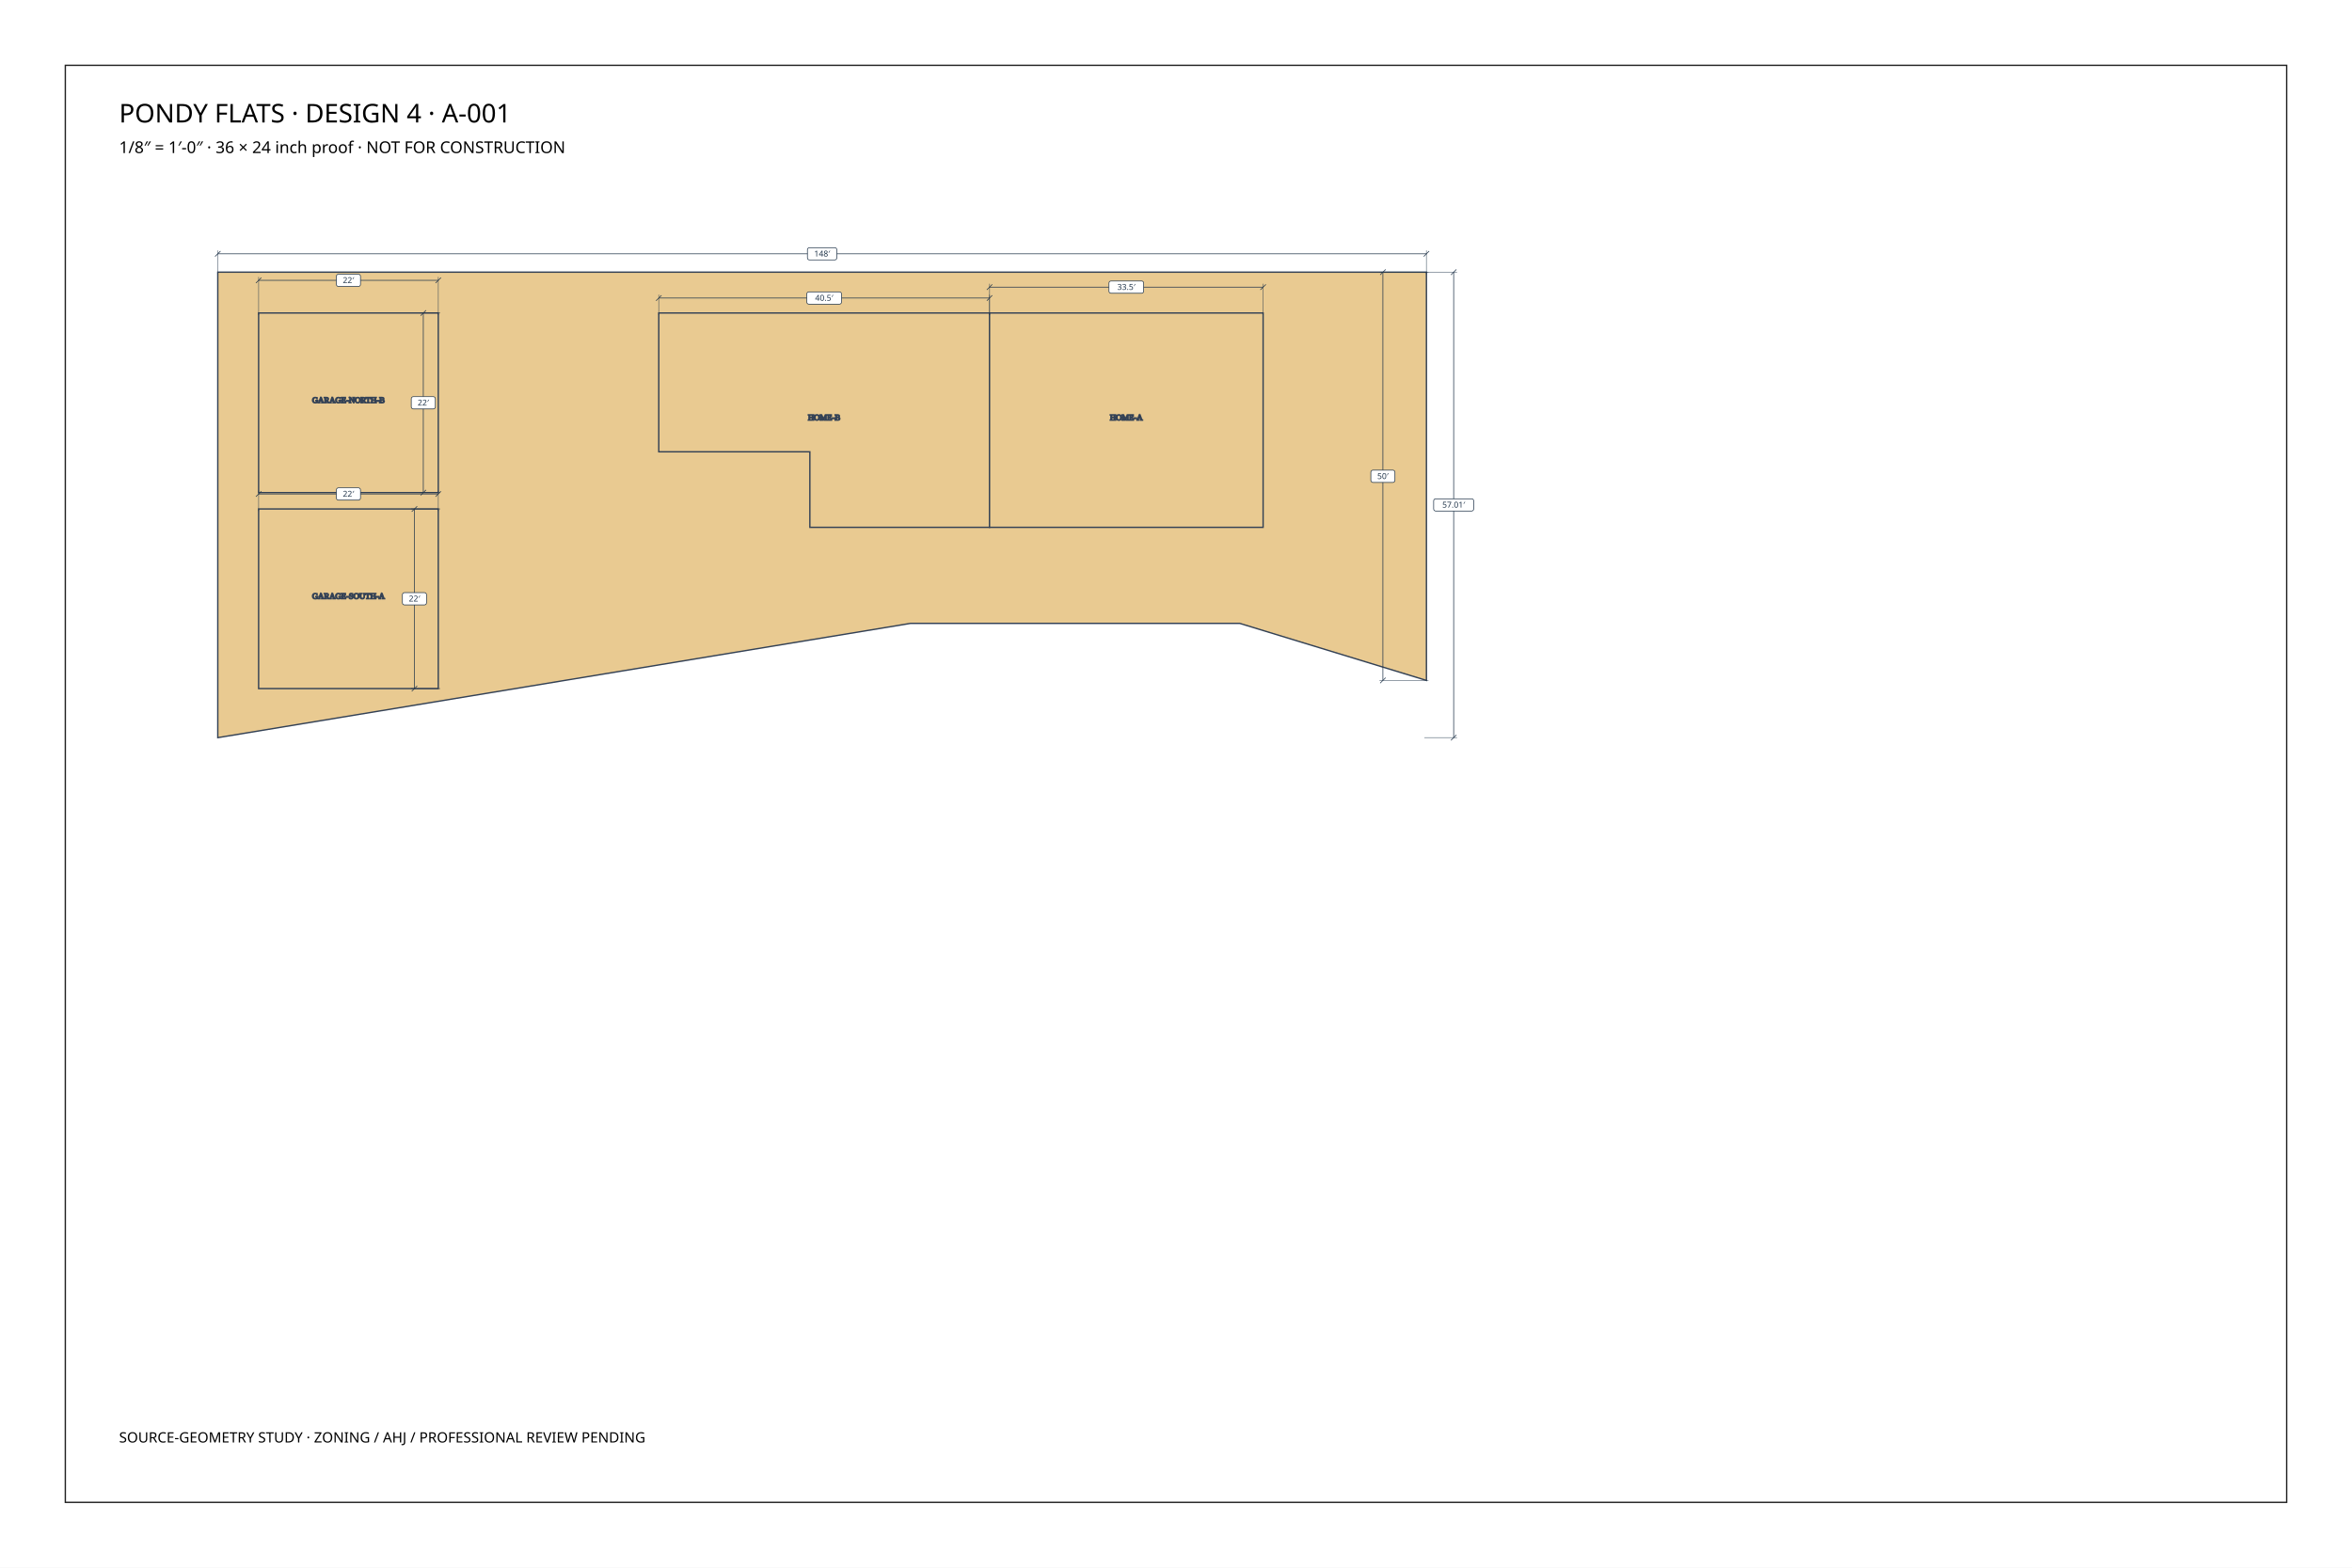
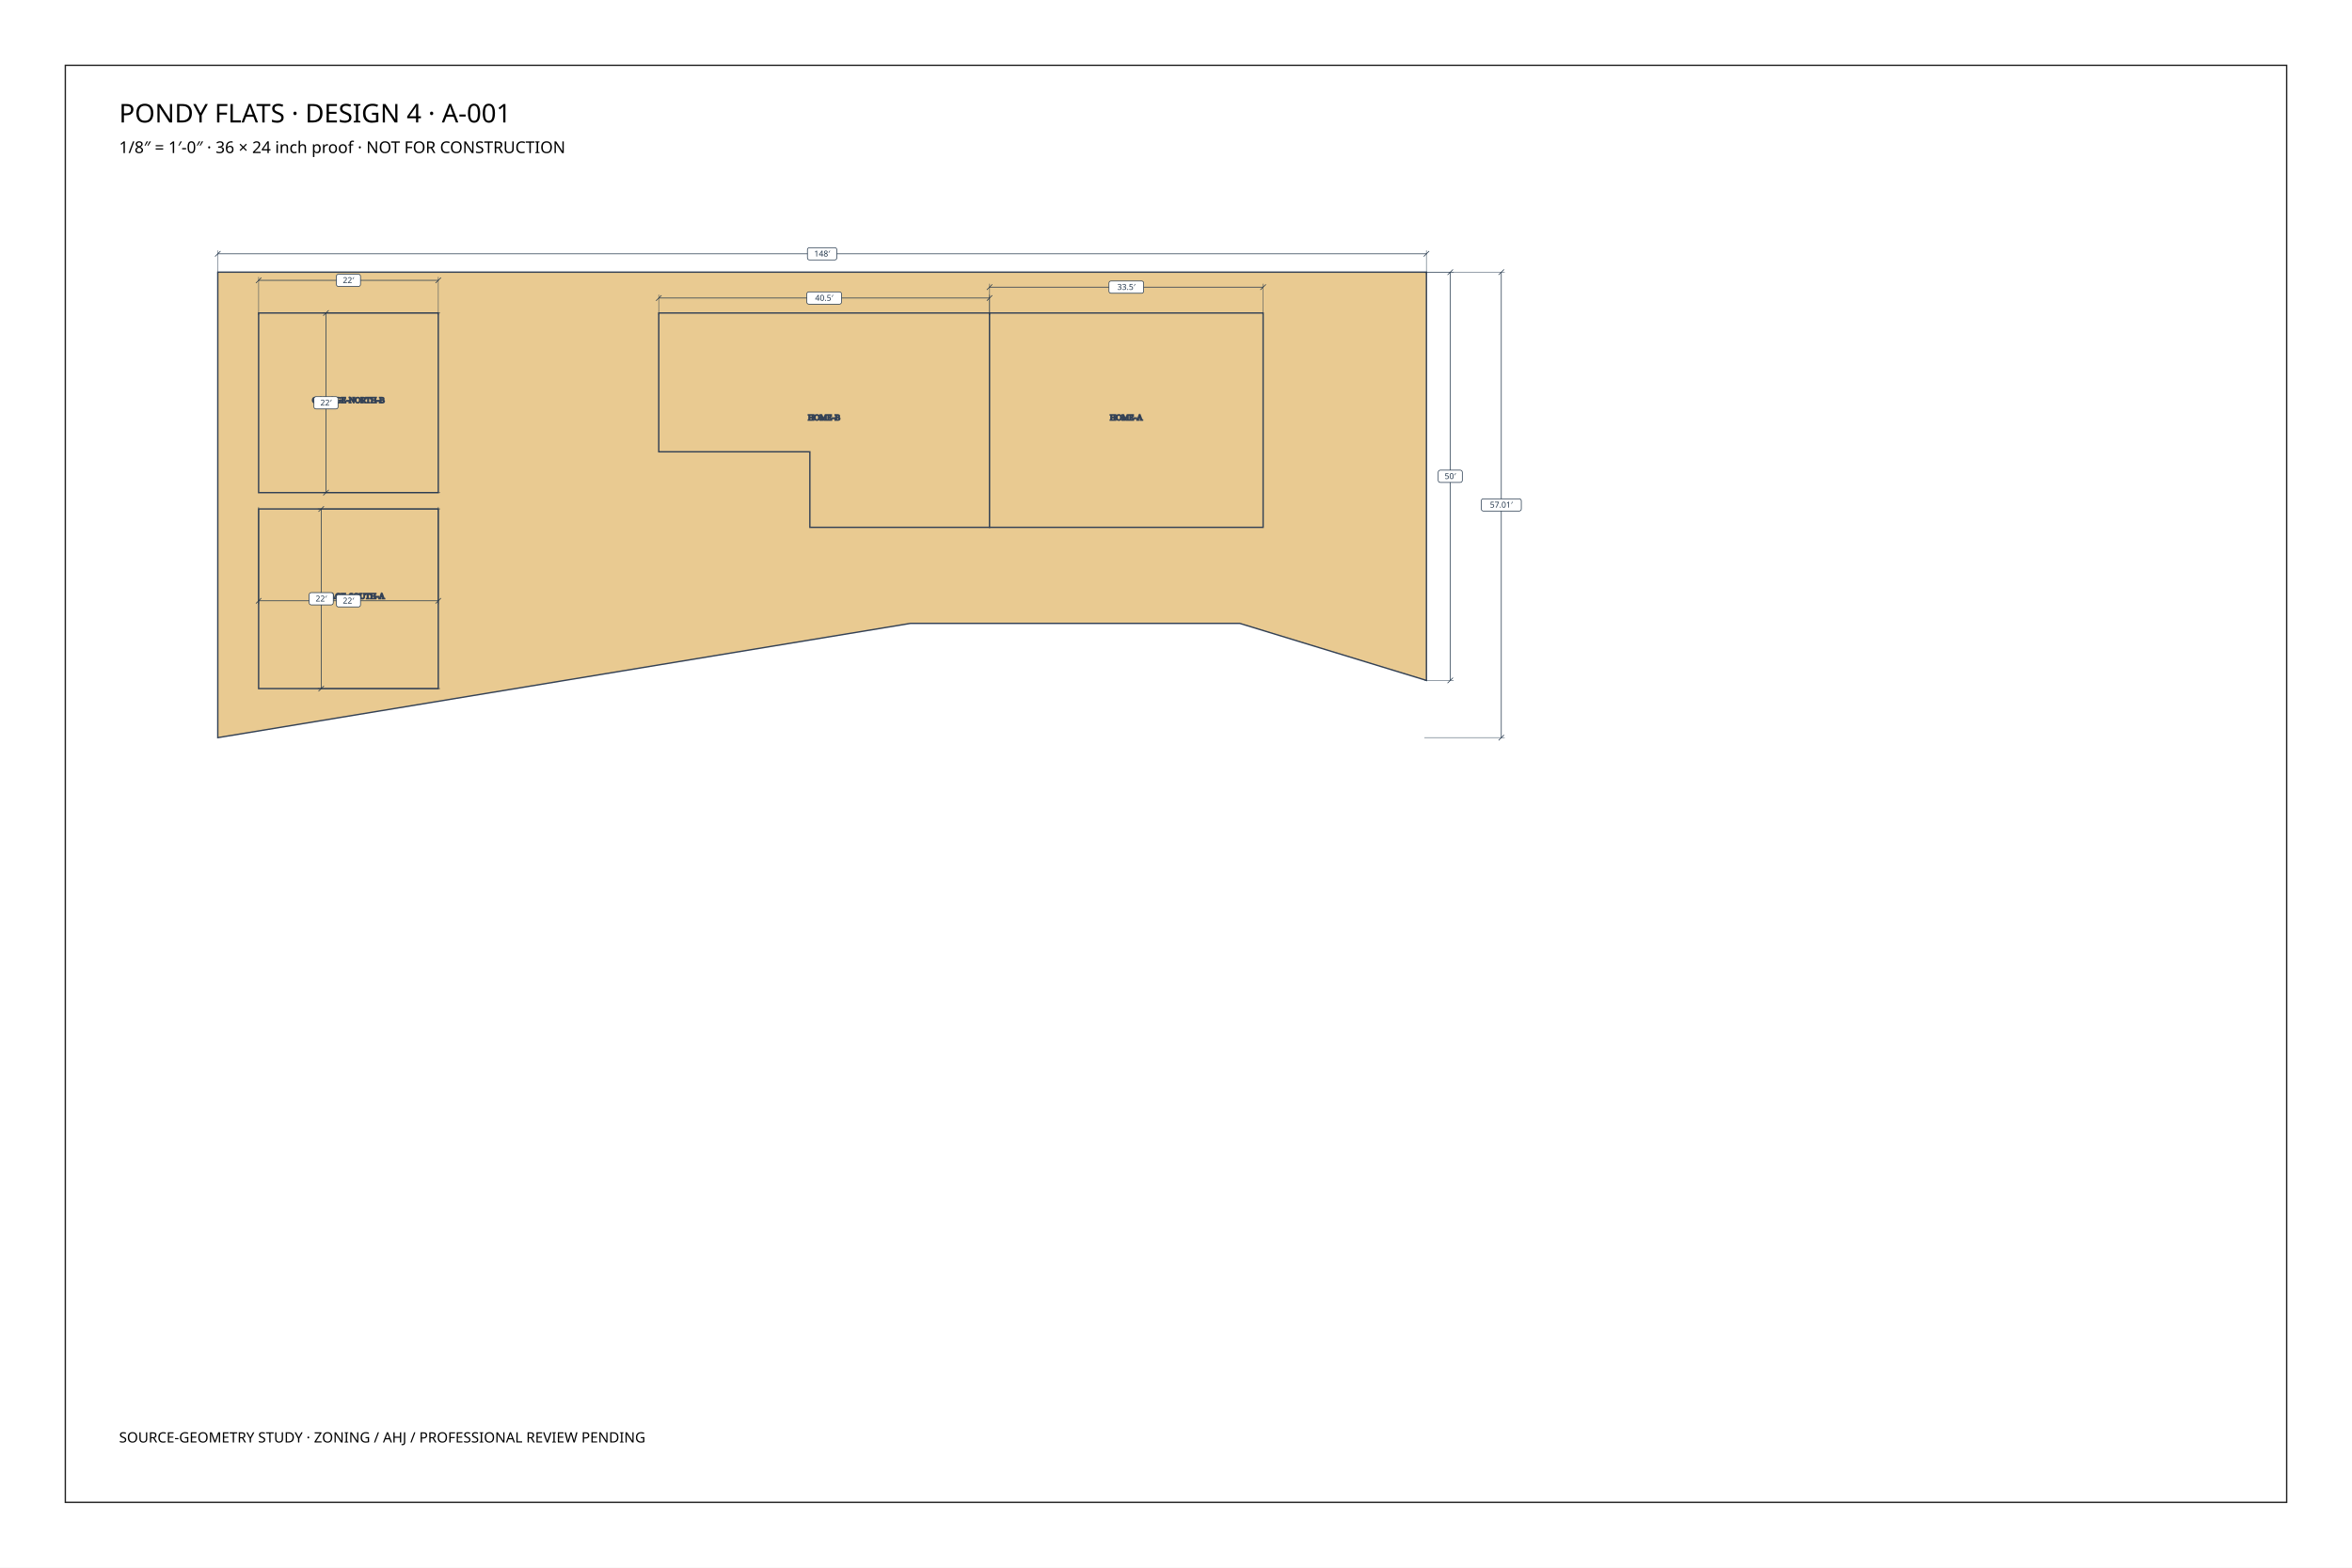
<svg xmlns="http://www.w3.org/2000/svg" width="36in" height="24in" viewBox="0 0 3456 2304">
  <rect width="3456" height="2304" fill="white" />
  <rect x="96" y="96" width="3264" height="2112" fill="none" stroke="#222" stroke-width="2" />
  <text x="175" y="180" font-family="sans-serif" font-size="38">PONDY FLATS · DESIGN 4 · A-001</text>
  <text x="175" y="225" font-family="sans-serif" font-size="24">1/8″ = 1′-0″ · 36 × 24 inch proof · NOT FOR CONSTRUCTION</text>
  <g fill="#e9ca91" stroke="#334155" stroke-width="2">
    <polygon points="320.00,400.00 2096.00,400.00 2096.00,1000.00 1821.72,916.19 1337.76,916.19 320.00,1084.12" class="parcel" />
    <polygon points="968.00,460.00 1454.00,460.00 1454.00,775.00 1190.00,775.00 1190.00,664.00 968.00,664.00" class="home" />
    <text x="1211" y="617.5" class="shape-label" text-anchor="middle">HOME-B</text>
    <polygon points="1454.00,460.00 1856.00,460.00 1856.00,775.00 1454.00,775.00" class="home" />
    <text x="1655" y="617.5" class="shape-label" text-anchor="middle">HOME-A</text>
    <polygon points="380.00,460.00 644.00,460.00 644.00,724.00 380.00,724.00" class="garage" />
    <text x="512" y="592" class="shape-label" text-anchor="middle">GARAGE-NORTH-B</text>
    <polygon points="380.00,748.00 644.00,748.00 644.00,1012.00 380.00,1012.00" class="garage" />
    <text x="512" y="880" class="shape-label" text-anchor="middle">GARAGE-SOUTH-A</text>
  </g>
  <g class="dimension-layer" fill="none" stroke="#21354a" stroke-width="1" vector-effect="non-scaling-stroke">
    <style>.dimension-layer text{font:12px system-ui,sans-serif;fill:#21354a;stroke:none}.dimension-layer .witness{opacity:.65}</style>
    <g data-dimension-id="parcel.depth" data-geometry-ref="parcel.boundary" data-value-ft="148" data-collision-lane="0">
      <line class="witness" x1="320.00" y1="403.00" x2="320.00" y2="368.00" />
      <line class="witness" x1="2096.00" y1="403.00" x2="2096.00" y2="368.00" />
      <line class="dimension-line" x1="320.00" y1="373.00" x2="2096.00" y2="373.00" />
      <line class="tick" x1="316.00" y1="377.00" x2="324.00" y2="369.00" />
      <line class="tick" x1="2092.00" y1="377.00" x2="2100.00" y2="369.00" />
      <rect x="1186.40" y="364.00" width="43.20" height="18" rx="3" fill="#fff" />
      <text x="1208.00" y="377.00" text-anchor="middle">148′</text>
    </g>
    <g data-dimension-id="parcel.overall-y-extent" data-geometry-ref="parcel.boundary" data-value-ft="57.01" data-collision-lane="0">
-       <line class="witness" x1="2093.00" y1="400.00" x2="2141.00" y2="400.00" />
-       <line class="witness" x1="2093.00" y1="1084.12" x2="2141.00" y2="1084.12" />
-       <line class="dimension-line" x1="2136.00" y1="400.00" x2="2136.00" y2="1084.12" />
-       <line class="tick" x1="2132.00" y1="404.00" x2="2140.00" y2="396.00" />
-       <line class="tick" x1="2132.00" y1="1088.12" x2="2140.00" y2="1080.12" />
-       <rect x="2106.60" y="733.06" width="58.80" height="18" rx="3" fill="#fff" />
-       <text x="2136.00" y="746.06" text-anchor="middle">57.01′</text>
+       <line class="witness" x1="2093.00" y1="400.00" x2="2211.00" y2="400.00" />
+       <line class="witness" x1="2093.00" y1="1084.12" x2="2211.00" y2="1084.12" />
+       <line class="dimension-line" x1="2206.00" y1="400.00" x2="2206.00" y2="1084.12" />
+       <line class="tick" x1="2202.00" y1="404.00" x2="2210.00" y2="396.00" />
+       <line class="tick" x1="2202.00" y1="1088.12" x2="2210.00" y2="1080.12" />
+       <rect x="2176.60" y="733.06" width="58.80" height="18" rx="3" fill="#fff" />
+       <text x="2206.00" y="746.06" text-anchor="middle">57.01′</text>
    </g>
    <g data-dimension-id="parcel.pennsylvania-frontage" data-geometry-ref="parcel.boundary" data-value-ft="50" data-collision-lane="0">
-       <line class="witness" x1="2099.00" y1="400.00" x2="2027.00" y2="400.00" />
-       <line class="witness" x1="2099.00" y1="1000.00" x2="2027.00" y2="1000.00" />
-       <line class="dimension-line" x1="2032.00" y1="400.00" x2="2032.00" y2="1000.00" />
-       <line class="tick" x1="2028.00" y1="404.00" x2="2036.00" y2="396.00" />
-       <line class="tick" x1="2028.00" y1="1004.00" x2="2036.00" y2="996.00" />
-       <rect x="2014.30" y="691.00" width="35.40" height="18" rx="3" fill="#fff" />
-       <text x="2032.00" y="704.00" text-anchor="middle">50′</text>
+       <line class="witness" x1="2093.00" y1="400.00" x2="2136.00" y2="400.00" />
+       <line class="witness" x1="2093.00" y1="1000.00" x2="2136.00" y2="1000.00" />
+       <line class="dimension-line" x1="2131.00" y1="400.00" x2="2131.00" y2="1000.00" />
+       <line class="tick" x1="2127.00" y1="404.00" x2="2135.00" y2="396.00" />
+       <line class="tick" x1="2127.00" y1="1004.00" x2="2135.00" y2="996.00" />
+       <rect x="2113.30" y="691.00" width="35.40" height="18" rx="3" fill="#fff" />
+       <text x="2131.00" y="704.00" text-anchor="middle">50′</text>
    </g>
    <g data-dimension-id="garage-a.width" data-geometry-ref="d4.garage-a.footprint" data-value-ft="22" data-collision-lane="0">
-       <line class="witness" x1="380.00" y1="751.00" x2="380.00" y2="721.00" />
-       <line class="witness" x1="644.00" y1="751.00" x2="644.00" y2="721.00" />
-       <line class="dimension-line" x1="380.00" y1="726.00" x2="644.00" y2="726.00" />
-       <line class="tick" x1="376.00" y1="730.00" x2="384.00" y2="722.00" />
-       <line class="tick" x1="640.00" y1="730.00" x2="648.00" y2="722.00" />
-       <rect x="494.30" y="717.00" width="35.40" height="18" rx="3" fill="#fff" />
-       <text x="512.00" y="730.00" text-anchor="middle">22′</text>
+       <line class="witness" x1="380.00" y1="745.00" x2="380.00" y2="888.00" />
+       <line class="witness" x1="644.00" y1="745.00" x2="644.00" y2="888.00" />
+       <line class="dimension-line" x1="380.00" y1="883.00" x2="644.00" y2="883.00" />
+       <line class="tick" x1="376.00" y1="887.00" x2="384.00" y2="879.00" />
+       <line class="tick" x1="640.00" y1="887.00" x2="648.00" y2="879.00" />
+       <rect x="494.30" y="874.00" width="35.40" height="18" rx="3" fill="#fff" />
+       <text x="512.00" y="887.00" text-anchor="middle">22′</text>
    </g>
-     <g data-dimension-id="garage-a.depth" data-geometry-ref="d4.garage-a.footprint" data-value-ft="22" data-collision-lane="0">
-       <line class="witness" x1="647.00" y1="748.00" x2="604.00" y2="748.00" />
-       <line class="witness" x1="647.00" y1="1012.00" x2="604.00" y2="1012.00" />
-       <line class="dimension-line" x1="609.00" y1="748.00" x2="609.00" y2="1012.00" />
-       <line class="tick" x1="605.00" y1="752.00" x2="613.00" y2="744.00" />
-       <line class="tick" x1="605.00" y1="1016.00" x2="613.00" y2="1008.00" />
-       <rect x="591.30" y="871.00" width="35.40" height="18" rx="3" fill="#fff" />
-       <text x="609.00" y="884.00" text-anchor="middle">22′</text>
+     <g data-dimension-id="garage-a.depth" data-geometry-ref="d4.garage-a.footprint" data-value-ft="22" data-collision-lane="2">
+       <line class="witness" x1="647.00" y1="748.00" x2="467.00" y2="748.00" />
+       <line class="witness" x1="647.00" y1="1012.00" x2="467.00" y2="1012.00" />
+       <line class="dimension-line" x1="472.00" y1="748.00" x2="472.00" y2="1012.00" />
+       <line class="tick" x1="468.00" y1="752.00" x2="476.00" y2="744.00" />
+       <line class="tick" x1="468.00" y1="1016.00" x2="476.00" y2="1008.00" />
+       <rect x="454.30" y="871.00" width="35.40" height="18" rx="3" fill="#fff" />
+       <text x="472.00" y="884.00" text-anchor="middle">22′</text>
    </g>
    <g data-dimension-id="garage-b.width" data-geometry-ref="d4.garage-b.footprint" data-value-ft="22" data-collision-lane="0">
      <line class="witness" x1="380.00" y1="463.00" x2="380.00" y2="407.00" />
      <line class="witness" x1="644.00" y1="463.00" x2="644.00" y2="407.00" />
      <line class="dimension-line" x1="380.00" y1="412.00" x2="644.00" y2="412.00" />
      <line class="tick" x1="376.00" y1="416.00" x2="384.00" y2="408.00" />
      <line class="tick" x1="640.00" y1="416.00" x2="648.00" y2="408.00" />
      <rect x="494.30" y="403.00" width="35.40" height="18" rx="3" fill="#fff" />
      <text x="512.00" y="416.00" text-anchor="middle">22′</text>
    </g>
    <g data-dimension-id="garage-b.depth" data-geometry-ref="d4.garage-b.footprint" data-value-ft="22" data-collision-lane="0">
-       <line class="witness" x1="647.00" y1="460.00" x2="617.00" y2="460.00" />
-       <line class="witness" x1="647.00" y1="724.00" x2="617.00" y2="724.00" />
-       <line class="dimension-line" x1="622.00" y1="460.00" x2="622.00" y2="724.00" />
-       <line class="tick" x1="618.00" y1="464.00" x2="626.00" y2="456.00" />
-       <line class="tick" x1="618.00" y1="728.00" x2="626.00" y2="720.00" />
-       <rect x="604.30" y="583.00" width="35.40" height="18" rx="3" fill="#fff" />
-       <text x="622.00" y="596.00" text-anchor="middle">22′</text>
+       <line class="witness" x1="647.00" y1="460.00" x2="474.00" y2="460.00" />
+       <line class="witness" x1="647.00" y1="724.00" x2="474.00" y2="724.00" />
+       <line class="dimension-line" x1="479.00" y1="460.00" x2="479.00" y2="724.00" />
+       <line class="tick" x1="475.00" y1="464.00" x2="483.00" y2="456.00" />
+       <line class="tick" x1="475.00" y1="728.00" x2="483.00" y2="720.00" />
+       <rect x="461.30" y="583.00" width="35.40" height="18" rx="3" fill="#fff" />
+       <text x="479.00" y="596.00" text-anchor="middle">22′</text>
    </g>
    <g data-dimension-id="home-a.width" data-geometry-ref="d4.home-a.footprint" data-value-ft="33.5" data-collision-lane="0">
      <line class="witness" x1="1454.00" y1="463.00" x2="1454.00" y2="417.00" />
      <line class="witness" x1="1856.00" y1="463.00" x2="1856.00" y2="417.00" />
      <line class="dimension-line" x1="1454.00" y1="422.00" x2="1856.00" y2="422.00" />
      <line class="tick" x1="1450.00" y1="426.00" x2="1458.00" y2="418.00" />
      <line class="tick" x1="1852.00" y1="426.00" x2="1860.00" y2="418.00" />
      <rect x="1629.50" y="413.00" width="51.00" height="18" rx="3" fill="#fff" />
      <text x="1655.00" y="426.00" text-anchor="middle">33.5′</text>
    </g>
    <g data-dimension-id="home-b.width" data-geometry-ref="d4.home-b.footprint" data-value-ft="40.5" data-collision-lane="0">
      <line class="witness" x1="968.00" y1="463.00" x2="968.00" y2="433.00" />
      <line class="witness" x1="1454.00" y1="463.00" x2="1454.00" y2="433.00" />
      <line class="dimension-line" x1="968.00" y1="438.00" x2="1454.00" y2="438.00" />
      <line class="tick" x1="964.00" y1="442.00" x2="972.00" y2="434.00" />
      <line class="tick" x1="1450.00" y1="442.00" x2="1458.00" y2="434.00" />
      <rect x="1185.50" y="429.00" width="51.00" height="18" rx="3" fill="#fff" />
      <text x="1211.00" y="442.00" text-anchor="middle">40.5′</text>
    </g>
  </g>
  <text x="175" y="2120" font-family="sans-serif" font-size="21">SOURCE-GEOMETRY STUDY · ZONING / AHJ / PROFESSIONAL REVIEW PENDING</text>
</svg>
